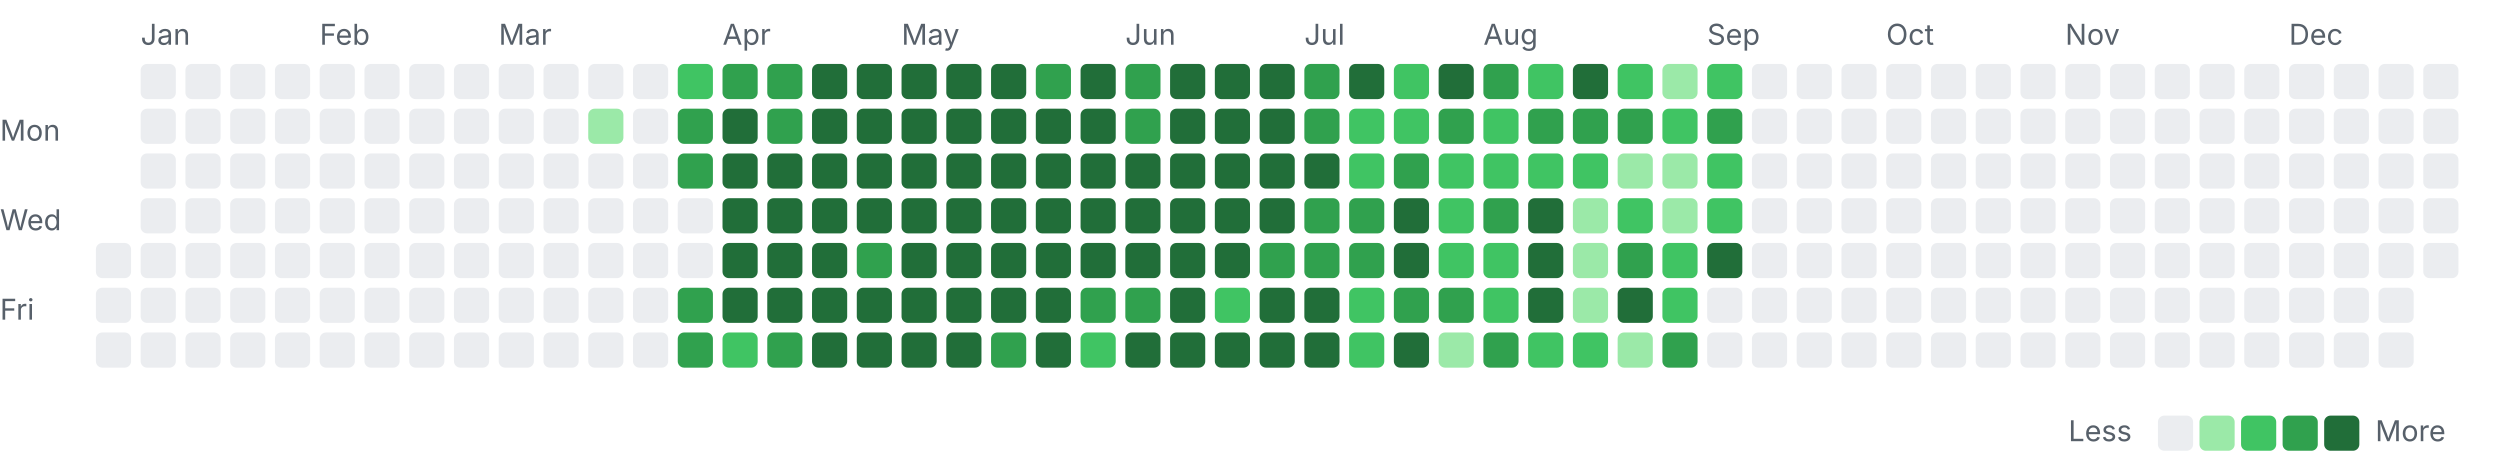
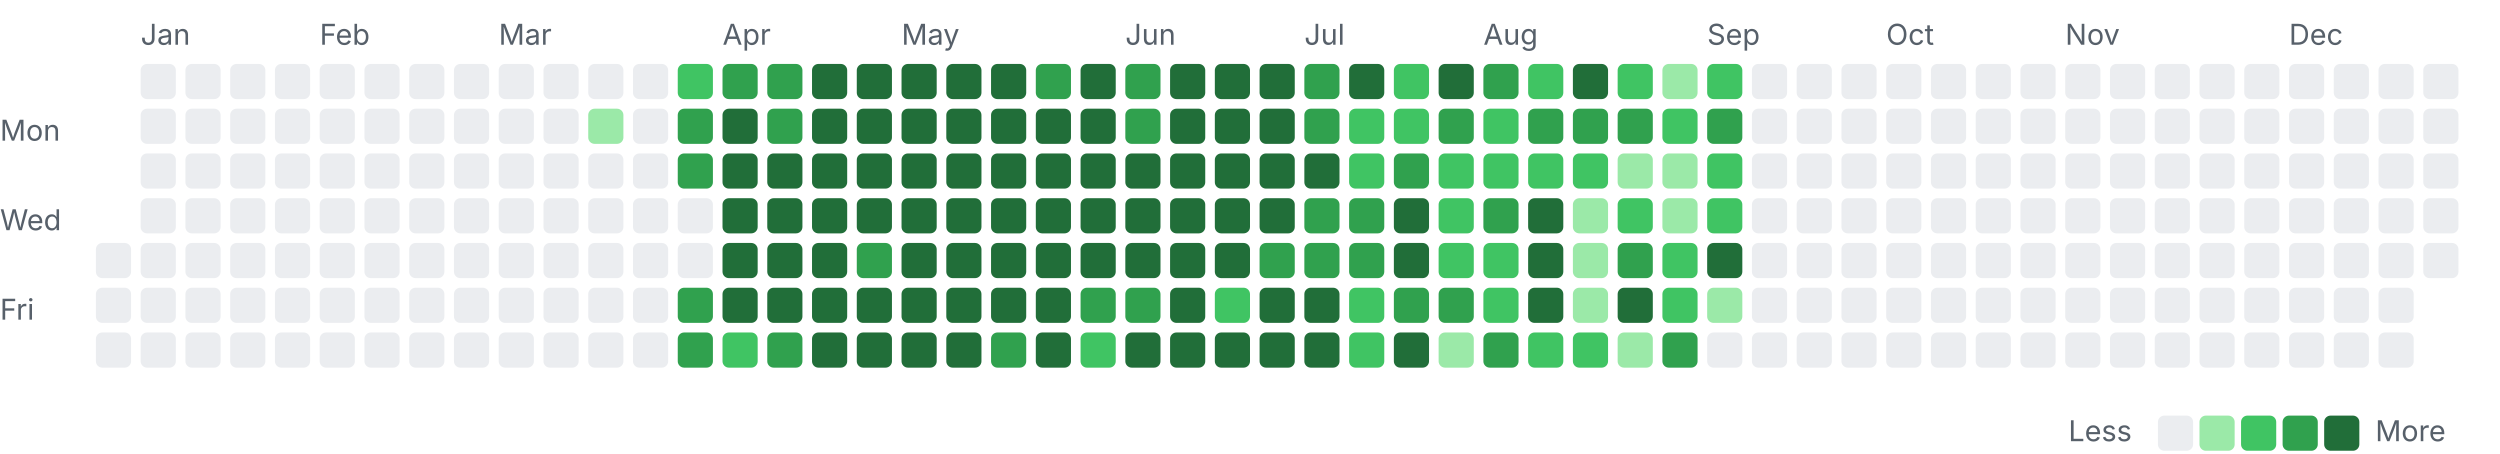
<svg xmlns="http://www.w3.org/2000/svg" width="782" height="142" viewBox="0 0 782 142">
  <style>.l0{fill:#ebedf0}.l1{fill:#9be9a8}.l2{fill:#40c463}.l3{fill:#30a14e}.l4{fill:#216e39} .lbl{fill:#57606a;font:9px -apple-system,Segoe UI,sans-serif}@media(prefers-color-scheme:dark){.l0{fill:#161b22}.l1{fill:#0e4429}.l2{fill:#006d32}.l3{fill:#26a641}.l4{fill:#39d353} .lbl{fill:#8b949e}}</style>
  <text class="lbl" x="44" y="14">Jan</text>
  <text class="lbl" x="100" y="14">Feb</text>
  <text class="lbl" x="156" y="14">Mar</text>
  <text class="lbl" x="226" y="14">Apr</text>
  <text class="lbl" x="282" y="14">May</text>
  <text class="lbl" x="352" y="14">Jun</text>
  <text class="lbl" x="408" y="14">Jul</text>
  <text class="lbl" x="464" y="14">Aug</text>
  <text class="lbl" x="534" y="14">Sep</text>
  <text class="lbl" x="590" y="14">Oct</text>
  <text class="lbl" x="646" y="14">Nov</text>
  <text class="lbl" x="716" y="14">Dec</text>
  <text class="lbl" x="0" y="44">Mon</text>
  <text class="lbl" x="0" y="72">Wed</text>
  <text class="lbl" x="0" y="100">Fri</text>
  <rect class="l0" x="30" y="76" width="11" height="11" rx="2" />
  <rect class="l0" x="30" y="90" width="11" height="11" rx="2" />
  <rect class="l0" x="30" y="104" width="11" height="11" rx="2" />
  <rect class="l0" x="44" y="20" width="11" height="11" rx="2" />
  <rect class="l0" x="44" y="34" width="11" height="11" rx="2" />
  <rect class="l0" x="44" y="48" width="11" height="11" rx="2" />
  <rect class="l0" x="44" y="62" width="11" height="11" rx="2" />
  <rect class="l0" x="44" y="76" width="11" height="11" rx="2" />
  <rect class="l0" x="44" y="90" width="11" height="11" rx="2" />
  <rect class="l0" x="44" y="104" width="11" height="11" rx="2" />
  <rect class="l0" x="58" y="20" width="11" height="11" rx="2" />
  <rect class="l0" x="58" y="34" width="11" height="11" rx="2" />
  <rect class="l0" x="58" y="48" width="11" height="11" rx="2" />
  <rect class="l0" x="58" y="62" width="11" height="11" rx="2" />
  <rect class="l0" x="58" y="76" width="11" height="11" rx="2" />
  <rect class="l0" x="58" y="90" width="11" height="11" rx="2" />
  <rect class="l0" x="58" y="104" width="11" height="11" rx="2" />
  <rect class="l0" x="72" y="20" width="11" height="11" rx="2" />
  <rect class="l0" x="72" y="34" width="11" height="11" rx="2" />
  <rect class="l0" x="72" y="48" width="11" height="11" rx="2" />
  <rect class="l0" x="72" y="62" width="11" height="11" rx="2" />
  <rect class="l0" x="72" y="76" width="11" height="11" rx="2" />
  <rect class="l0" x="72" y="90" width="11" height="11" rx="2" />
  <rect class="l0" x="72" y="104" width="11" height="11" rx="2" />
  <rect class="l0" x="86" y="20" width="11" height="11" rx="2" />
  <rect class="l0" x="86" y="34" width="11" height="11" rx="2" />
  <rect class="l0" x="86" y="48" width="11" height="11" rx="2" />
  <rect class="l0" x="86" y="62" width="11" height="11" rx="2" />
  <rect class="l0" x="86" y="76" width="11" height="11" rx="2" />
  <rect class="l0" x="86" y="90" width="11" height="11" rx="2" />
  <rect class="l0" x="86" y="104" width="11" height="11" rx="2" />
  <rect class="l0" x="100" y="20" width="11" height="11" rx="2" />
  <rect class="l0" x="100" y="34" width="11" height="11" rx="2" />
  <rect class="l0" x="100" y="48" width="11" height="11" rx="2" />
  <rect class="l0" x="100" y="62" width="11" height="11" rx="2" />
  <rect class="l0" x="100" y="76" width="11" height="11" rx="2" />
  <rect class="l0" x="100" y="90" width="11" height="11" rx="2" />
  <rect class="l0" x="100" y="104" width="11" height="11" rx="2" />
  <rect class="l0" x="114" y="20" width="11" height="11" rx="2" />
  <rect class="l0" x="114" y="34" width="11" height="11" rx="2" />
  <rect class="l0" x="114" y="48" width="11" height="11" rx="2" />
  <rect class="l0" x="114" y="62" width="11" height="11" rx="2" />
  <rect class="l0" x="114" y="76" width="11" height="11" rx="2" />
  <rect class="l0" x="114" y="90" width="11" height="11" rx="2" />
  <rect class="l0" x="114" y="104" width="11" height="11" rx="2" />
  <rect class="l0" x="128" y="20" width="11" height="11" rx="2" />
  <rect class="l0" x="128" y="34" width="11" height="11" rx="2" />
  <rect class="l0" x="128" y="48" width="11" height="11" rx="2" />
  <rect class="l0" x="128" y="62" width="11" height="11" rx="2" />
  <rect class="l0" x="128" y="76" width="11" height="11" rx="2" />
  <rect class="l0" x="128" y="90" width="11" height="11" rx="2" />
  <rect class="l0" x="128" y="104" width="11" height="11" rx="2" />
  <rect class="l0" x="142" y="20" width="11" height="11" rx="2" />
  <rect class="l0" x="142" y="34" width="11" height="11" rx="2" />
  <rect class="l0" x="142" y="48" width="11" height="11" rx="2" />
  <rect class="l0" x="142" y="62" width="11" height="11" rx="2" />
  <rect class="l0" x="142" y="76" width="11" height="11" rx="2" />
  <rect class="l0" x="142" y="90" width="11" height="11" rx="2" />
  <rect class="l0" x="142" y="104" width="11" height="11" rx="2" />
  <rect class="l0" x="156" y="20" width="11" height="11" rx="2" />
  <rect class="l0" x="156" y="34" width="11" height="11" rx="2" />
  <rect class="l0" x="156" y="48" width="11" height="11" rx="2" />
  <rect class="l0" x="156" y="62" width="11" height="11" rx="2" />
  <rect class="l0" x="156" y="76" width="11" height="11" rx="2" />
  <rect class="l0" x="156" y="90" width="11" height="11" rx="2" />
  <rect class="l0" x="156" y="104" width="11" height="11" rx="2" />
  <rect class="l0" x="170" y="20" width="11" height="11" rx="2" />
  <rect class="l0" x="170" y="34" width="11" height="11" rx="2" />
  <rect class="l0" x="170" y="48" width="11" height="11" rx="2" />
  <rect class="l0" x="170" y="62" width="11" height="11" rx="2" />
  <rect class="l0" x="170" y="76" width="11" height="11" rx="2" />
  <rect class="l0" x="170" y="90" width="11" height="11" rx="2" />
  <rect class="l0" x="170" y="104" width="11" height="11" rx="2" />
  <rect class="l0" x="184" y="20" width="11" height="11" rx="2" />
  <rect class="l1" x="184" y="34" width="11" height="11" rx="2" />
  <rect class="l0" x="184" y="48" width="11" height="11" rx="2" />
  <rect class="l0" x="184" y="62" width="11" height="11" rx="2" />
  <rect class="l0" x="184" y="76" width="11" height="11" rx="2" />
  <rect class="l0" x="184" y="90" width="11" height="11" rx="2" />
  <rect class="l0" x="184" y="104" width="11" height="11" rx="2" />
  <rect class="l0" x="198" y="20" width="11" height="11" rx="2" />
  <rect class="l0" x="198" y="34" width="11" height="11" rx="2" />
  <rect class="l0" x="198" y="48" width="11" height="11" rx="2" />
  <rect class="l0" x="198" y="62" width="11" height="11" rx="2" />
  <rect class="l0" x="198" y="76" width="11" height="11" rx="2" />
  <rect class="l0" x="198" y="90" width="11" height="11" rx="2" />
  <rect class="l0" x="198" y="104" width="11" height="11" rx="2" />
  <rect class="l2" x="212" y="20" width="11" height="11" rx="2" />
  <rect class="l3" x="212" y="34" width="11" height="11" rx="2" />
  <rect class="l3" x="212" y="48" width="11" height="11" rx="2" />
  <rect class="l0" x="212" y="62" width="11" height="11" rx="2" />
  <rect class="l0" x="212" y="76" width="11" height="11" rx="2" />
  <rect class="l3" x="212" y="90" width="11" height="11" rx="2" />
  <rect class="l3" x="212" y="104" width="11" height="11" rx="2" />
  <rect class="l3" x="226" y="20" width="11" height="11" rx="2" />
  <rect class="l4" x="226" y="34" width="11" height="11" rx="2" />
  <rect class="l4" x="226" y="48" width="11" height="11" rx="2" />
  <rect class="l4" x="226" y="62" width="11" height="11" rx="2" />
  <rect class="l4" x="226" y="76" width="11" height="11" rx="2" />
  <rect class="l4" x="226" y="90" width="11" height="11" rx="2" />
  <rect class="l2" x="226" y="104" width="11" height="11" rx="2" />
  <rect class="l3" x="240" y="20" width="11" height="11" rx="2" />
  <rect class="l3" x="240" y="34" width="11" height="11" rx="2" />
  <rect class="l4" x="240" y="48" width="11" height="11" rx="2" />
  <rect class="l4" x="240" y="62" width="11" height="11" rx="2" />
  <rect class="l4" x="240" y="76" width="11" height="11" rx="2" />
  <rect class="l4" x="240" y="90" width="11" height="11" rx="2" />
  <rect class="l3" x="240" y="104" width="11" height="11" rx="2" />
  <rect class="l4" x="254" y="20" width="11" height="11" rx="2" />
  <rect class="l4" x="254" y="34" width="11" height="11" rx="2" />
  <rect class="l4" x="254" y="48" width="11" height="11" rx="2" />
  <rect class="l4" x="254" y="62" width="11" height="11" rx="2" />
  <rect class="l4" x="254" y="76" width="11" height="11" rx="2" />
  <rect class="l4" x="254" y="90" width="11" height="11" rx="2" />
  <rect class="l4" x="254" y="104" width="11" height="11" rx="2" />
  <rect class="l4" x="268" y="20" width="11" height="11" rx="2" />
  <rect class="l4" x="268" y="34" width="11" height="11" rx="2" />
  <rect class="l4" x="268" y="48" width="11" height="11" rx="2" />
  <rect class="l4" x="268" y="62" width="11" height="11" rx="2" />
  <rect class="l3" x="268" y="76" width="11" height="11" rx="2" />
  <rect class="l4" x="268" y="90" width="11" height="11" rx="2" />
  <rect class="l4" x="268" y="104" width="11" height="11" rx="2" />
  <rect class="l4" x="282" y="20" width="11" height="11" rx="2" />
  <rect class="l4" x="282" y="34" width="11" height="11" rx="2" />
  <rect class="l4" x="282" y="48" width="11" height="11" rx="2" />
  <rect class="l4" x="282" y="62" width="11" height="11" rx="2" />
  <rect class="l4" x="282" y="76" width="11" height="11" rx="2" />
  <rect class="l4" x="282" y="90" width="11" height="11" rx="2" />
  <rect class="l4" x="282" y="104" width="11" height="11" rx="2" />
  <rect class="l4" x="296" y="20" width="11" height="11" rx="2" />
  <rect class="l4" x="296" y="34" width="11" height="11" rx="2" />
  <rect class="l4" x="296" y="48" width="11" height="11" rx="2" />
  <rect class="l4" x="296" y="62" width="11" height="11" rx="2" />
  <rect class="l4" x="296" y="76" width="11" height="11" rx="2" />
  <rect class="l4" x="296" y="90" width="11" height="11" rx="2" />
  <rect class="l4" x="296" y="104" width="11" height="11" rx="2" />
  <rect class="l4" x="310" y="20" width="11" height="11" rx="2" />
  <rect class="l4" x="310" y="34" width="11" height="11" rx="2" />
  <rect class="l4" x="310" y="48" width="11" height="11" rx="2" />
  <rect class="l4" x="310" y="62" width="11" height="11" rx="2" />
  <rect class="l4" x="310" y="76" width="11" height="11" rx="2" />
  <rect class="l4" x="310" y="90" width="11" height="11" rx="2" />
  <rect class="l3" x="310" y="104" width="11" height="11" rx="2" />
  <rect class="l3" x="324" y="20" width="11" height="11" rx="2" />
  <rect class="l4" x="324" y="34" width="11" height="11" rx="2" />
  <rect class="l4" x="324" y="48" width="11" height="11" rx="2" />
  <rect class="l4" x="324" y="62" width="11" height="11" rx="2" />
  <rect class="l4" x="324" y="76" width="11" height="11" rx="2" />
  <rect class="l4" x="324" y="90" width="11" height="11" rx="2" />
  <rect class="l4" x="324" y="104" width="11" height="11" rx="2" />
  <rect class="l4" x="338" y="20" width="11" height="11" rx="2" />
  <rect class="l4" x="338" y="34" width="11" height="11" rx="2" />
  <rect class="l4" x="338" y="48" width="11" height="11" rx="2" />
  <rect class="l4" x="338" y="62" width="11" height="11" rx="2" />
  <rect class="l4" x="338" y="76" width="11" height="11" rx="2" />
  <rect class="l3" x="338" y="90" width="11" height="11" rx="2" />
  <rect class="l2" x="338" y="104" width="11" height="11" rx="2" />
  <rect class="l3" x="352" y="20" width="11" height="11" rx="2" />
  <rect class="l3" x="352" y="34" width="11" height="11" rx="2" />
  <rect class="l4" x="352" y="48" width="11" height="11" rx="2" />
  <rect class="l4" x="352" y="62" width="11" height="11" rx="2" />
  <rect class="l4" x="352" y="76" width="11" height="11" rx="2" />
  <rect class="l3" x="352" y="90" width="11" height="11" rx="2" />
  <rect class="l4" x="352" y="104" width="11" height="11" rx="2" />
  <rect class="l4" x="366" y="20" width="11" height="11" rx="2" />
  <rect class="l4" x="366" y="34" width="11" height="11" rx="2" />
  <rect class="l4" x="366" y="48" width="11" height="11" rx="2" />
  <rect class="l4" x="366" y="62" width="11" height="11" rx="2" />
  <rect class="l4" x="366" y="76" width="11" height="11" rx="2" />
  <rect class="l4" x="366" y="90" width="11" height="11" rx="2" />
  <rect class="l4" x="366" y="104" width="11" height="11" rx="2" />
  <rect class="l4" x="380" y="20" width="11" height="11" rx="2" />
  <rect class="l4" x="380" y="34" width="11" height="11" rx="2" />
  <rect class="l4" x="380" y="48" width="11" height="11" rx="2" />
  <rect class="l4" x="380" y="62" width="11" height="11" rx="2" />
  <rect class="l4" x="380" y="76" width="11" height="11" rx="2" />
  <rect class="l2" x="380" y="90" width="11" height="11" rx="2" />
  <rect class="l4" x="380" y="104" width="11" height="11" rx="2" />
  <rect class="l4" x="394" y="20" width="11" height="11" rx="2" />
  <rect class="l4" x="394" y="34" width="11" height="11" rx="2" />
  <rect class="l4" x="394" y="48" width="11" height="11" rx="2" />
  <rect class="l4" x="394" y="62" width="11" height="11" rx="2" />
  <rect class="l3" x="394" y="76" width="11" height="11" rx="2" />
  <rect class="l4" x="394" y="90" width="11" height="11" rx="2" />
  <rect class="l4" x="394" y="104" width="11" height="11" rx="2" />
  <rect class="l3" x="408" y="20" width="11" height="11" rx="2" />
  <rect class="l3" x="408" y="34" width="11" height="11" rx="2" />
  <rect class="l4" x="408" y="48" width="11" height="11" rx="2" />
  <rect class="l3" x="408" y="62" width="11" height="11" rx="2" />
  <rect class="l3" x="408" y="76" width="11" height="11" rx="2" />
  <rect class="l4" x="408" y="90" width="11" height="11" rx="2" />
  <rect class="l4" x="408" y="104" width="11" height="11" rx="2" />
  <rect class="l4" x="422" y="20" width="11" height="11" rx="2" />
  <rect class="l2" x="422" y="34" width="11" height="11" rx="2" />
  <rect class="l2" x="422" y="48" width="11" height="11" rx="2" />
  <rect class="l3" x="422" y="62" width="11" height="11" rx="2" />
  <rect class="l3" x="422" y="76" width="11" height="11" rx="2" />
  <rect class="l2" x="422" y="90" width="11" height="11" rx="2" />
  <rect class="l2" x="422" y="104" width="11" height="11" rx="2" />
  <rect class="l2" x="436" y="20" width="11" height="11" rx="2" />
  <rect class="l2" x="436" y="34" width="11" height="11" rx="2" />
  <rect class="l3" x="436" y="48" width="11" height="11" rx="2" />
  <rect class="l4" x="436" y="62" width="11" height="11" rx="2" />
  <rect class="l4" x="436" y="76" width="11" height="11" rx="2" />
  <rect class="l3" x="436" y="90" width="11" height="11" rx="2" />
  <rect class="l4" x="436" y="104" width="11" height="11" rx="2" />
  <rect class="l4" x="450" y="20" width="11" height="11" rx="2" />
  <rect class="l3" x="450" y="34" width="11" height="11" rx="2" />
  <rect class="l2" x="450" y="48" width="11" height="11" rx="2" />
  <rect class="l2" x="450" y="62" width="11" height="11" rx="2" />
  <rect class="l2" x="450" y="76" width="11" height="11" rx="2" />
  <rect class="l3" x="450" y="90" width="11" height="11" rx="2" />
  <rect class="l1" x="450" y="104" width="11" height="11" rx="2" />
  <rect class="l3" x="464" y="20" width="11" height="11" rx="2" />
  <rect class="l2" x="464" y="34" width="11" height="11" rx="2" />
  <rect class="l2" x="464" y="48" width="11" height="11" rx="2" />
  <rect class="l3" x="464" y="62" width="11" height="11" rx="2" />
  <rect class="l2" x="464" y="76" width="11" height="11" rx="2" />
  <rect class="l2" x="464" y="90" width="11" height="11" rx="2" />
  <rect class="l3" x="464" y="104" width="11" height="11" rx="2" />
  <rect class="l2" x="478" y="20" width="11" height="11" rx="2" />
  <rect class="l3" x="478" y="34" width="11" height="11" rx="2" />
  <rect class="l2" x="478" y="48" width="11" height="11" rx="2" />
  <rect class="l4" x="478" y="62" width="11" height="11" rx="2" />
  <rect class="l4" x="478" y="76" width="11" height="11" rx="2" />
  <rect class="l4" x="478" y="90" width="11" height="11" rx="2" />
  <rect class="l2" x="478" y="104" width="11" height="11" rx="2" />
  <rect class="l4" x="492" y="20" width="11" height="11" rx="2" />
  <rect class="l3" x="492" y="34" width="11" height="11" rx="2" />
  <rect class="l2" x="492" y="48" width="11" height="11" rx="2" />
  <rect class="l1" x="492" y="62" width="11" height="11" rx="2" />
  <rect class="l1" x="492" y="76" width="11" height="11" rx="2" />
  <rect class="l1" x="492" y="90" width="11" height="11" rx="2" />
  <rect class="l2" x="492" y="104" width="11" height="11" rx="2" />
  <rect class="l2" x="506" y="20" width="11" height="11" rx="2" />
  <rect class="l3" x="506" y="34" width="11" height="11" rx="2" />
  <rect class="l1" x="506" y="48" width="11" height="11" rx="2" />
  <rect class="l2" x="506" y="62" width="11" height="11" rx="2" />
  <rect class="l3" x="506" y="76" width="11" height="11" rx="2" />
  <rect class="l4" x="506" y="90" width="11" height="11" rx="2" />
  <rect class="l1" x="506" y="104" width="11" height="11" rx="2" />
  <rect class="l1" x="520" y="20" width="11" height="11" rx="2" />
  <rect class="l2" x="520" y="34" width="11" height="11" rx="2" />
  <rect class="l1" x="520" y="48" width="11" height="11" rx="2" />
  <rect class="l1" x="520" y="62" width="11" height="11" rx="2" />
  <rect class="l2" x="520" y="76" width="11" height="11" rx="2" />
  <rect class="l2" x="520" y="90" width="11" height="11" rx="2" />
  <rect class="l3" x="520" y="104" width="11" height="11" rx="2" />
  <rect class="l2" x="534" y="20" width="11" height="11" rx="2" />
  <rect class="l3" x="534" y="34" width="11" height="11" rx="2" />
  <rect class="l2" x="534" y="48" width="11" height="11" rx="2" />
  <rect class="l2" x="534" y="62" width="11" height="11" rx="2" />
  <rect class="l4" x="534" y="76" width="11" height="11" rx="2" />
-   <rect class="l0" x="534" y="90" width="11" height="11" rx="2" />
+   <rect class="l1" x="534" y="90" width="11" height="11" rx="2" />
  <rect class="l0" x="534" y="104" width="11" height="11" rx="2" />
  <rect class="l0" x="548" y="20" width="11" height="11" rx="2" />
  <rect class="l0" x="548" y="34" width="11" height="11" rx="2" />
  <rect class="l0" x="548" y="48" width="11" height="11" rx="2" />
  <rect class="l0" x="548" y="62" width="11" height="11" rx="2" />
  <rect class="l0" x="548" y="76" width="11" height="11" rx="2" />
  <rect class="l0" x="548" y="90" width="11" height="11" rx="2" />
  <rect class="l0" x="548" y="104" width="11" height="11" rx="2" />
  <rect class="l0" x="562" y="20" width="11" height="11" rx="2" />
  <rect class="l0" x="562" y="34" width="11" height="11" rx="2" />
  <rect class="l0" x="562" y="48" width="11" height="11" rx="2" />
  <rect class="l0" x="562" y="62" width="11" height="11" rx="2" />
  <rect class="l0" x="562" y="76" width="11" height="11" rx="2" />
  <rect class="l0" x="562" y="90" width="11" height="11" rx="2" />
  <rect class="l0" x="562" y="104" width="11" height="11" rx="2" />
  <rect class="l0" x="576" y="20" width="11" height="11" rx="2" />
  <rect class="l0" x="576" y="34" width="11" height="11" rx="2" />
  <rect class="l0" x="576" y="48" width="11" height="11" rx="2" />
  <rect class="l0" x="576" y="62" width="11" height="11" rx="2" />
  <rect class="l0" x="576" y="76" width="11" height="11" rx="2" />
  <rect class="l0" x="576" y="90" width="11" height="11" rx="2" />
  <rect class="l0" x="576" y="104" width="11" height="11" rx="2" />
  <rect class="l0" x="590" y="20" width="11" height="11" rx="2" />
  <rect class="l0" x="590" y="34" width="11" height="11" rx="2" />
  <rect class="l0" x="590" y="48" width="11" height="11" rx="2" />
  <rect class="l0" x="590" y="62" width="11" height="11" rx="2" />
  <rect class="l0" x="590" y="76" width="11" height="11" rx="2" />
  <rect class="l0" x="590" y="90" width="11" height="11" rx="2" />
  <rect class="l0" x="590" y="104" width="11" height="11" rx="2" />
  <rect class="l0" x="604" y="20" width="11" height="11" rx="2" />
  <rect class="l0" x="604" y="34" width="11" height="11" rx="2" />
  <rect class="l0" x="604" y="48" width="11" height="11" rx="2" />
  <rect class="l0" x="604" y="62" width="11" height="11" rx="2" />
  <rect class="l0" x="604" y="76" width="11" height="11" rx="2" />
  <rect class="l0" x="604" y="90" width="11" height="11" rx="2" />
  <rect class="l0" x="604" y="104" width="11" height="11" rx="2" />
  <rect class="l0" x="618" y="20" width="11" height="11" rx="2" />
  <rect class="l0" x="618" y="34" width="11" height="11" rx="2" />
  <rect class="l0" x="618" y="48" width="11" height="11" rx="2" />
  <rect class="l0" x="618" y="62" width="11" height="11" rx="2" />
  <rect class="l0" x="618" y="76" width="11" height="11" rx="2" />
  <rect class="l0" x="618" y="90" width="11" height="11" rx="2" />
  <rect class="l0" x="618" y="104" width="11" height="11" rx="2" />
  <rect class="l0" x="632" y="20" width="11" height="11" rx="2" />
  <rect class="l0" x="632" y="34" width="11" height="11" rx="2" />
  <rect class="l0" x="632" y="48" width="11" height="11" rx="2" />
  <rect class="l0" x="632" y="62" width="11" height="11" rx="2" />
  <rect class="l0" x="632" y="76" width="11" height="11" rx="2" />
  <rect class="l0" x="632" y="90" width="11" height="11" rx="2" />
  <rect class="l0" x="632" y="104" width="11" height="11" rx="2" />
  <rect class="l0" x="646" y="20" width="11" height="11" rx="2" />
  <rect class="l0" x="646" y="34" width="11" height="11" rx="2" />
  <rect class="l0" x="646" y="48" width="11" height="11" rx="2" />
  <rect class="l0" x="646" y="62" width="11" height="11" rx="2" />
  <rect class="l0" x="646" y="76" width="11" height="11" rx="2" />
  <rect class="l0" x="646" y="90" width="11" height="11" rx="2" />
  <rect class="l0" x="646" y="104" width="11" height="11" rx="2" />
  <rect class="l0" x="660" y="20" width="11" height="11" rx="2" />
  <rect class="l0" x="660" y="34" width="11" height="11" rx="2" />
  <rect class="l0" x="660" y="48" width="11" height="11" rx="2" />
  <rect class="l0" x="660" y="62" width="11" height="11" rx="2" />
  <rect class="l0" x="660" y="76" width="11" height="11" rx="2" />
  <rect class="l0" x="660" y="90" width="11" height="11" rx="2" />
  <rect class="l0" x="660" y="104" width="11" height="11" rx="2" />
  <rect class="l0" x="674" y="20" width="11" height="11" rx="2" />
  <rect class="l0" x="674" y="34" width="11" height="11" rx="2" />
  <rect class="l0" x="674" y="48" width="11" height="11" rx="2" />
  <rect class="l0" x="674" y="62" width="11" height="11" rx="2" />
  <rect class="l0" x="674" y="76" width="11" height="11" rx="2" />
  <rect class="l0" x="674" y="90" width="11" height="11" rx="2" />
  <rect class="l0" x="674" y="104" width="11" height="11" rx="2" />
  <rect class="l0" x="688" y="20" width="11" height="11" rx="2" />
  <rect class="l0" x="688" y="34" width="11" height="11" rx="2" />
  <rect class="l0" x="688" y="48" width="11" height="11" rx="2" />
  <rect class="l0" x="688" y="62" width="11" height="11" rx="2" />
  <rect class="l0" x="688" y="76" width="11" height="11" rx="2" />
  <rect class="l0" x="688" y="90" width="11" height="11" rx="2" />
  <rect class="l0" x="688" y="104" width="11" height="11" rx="2" />
  <rect class="l0" x="702" y="20" width="11" height="11" rx="2" />
  <rect class="l0" x="702" y="34" width="11" height="11" rx="2" />
  <rect class="l0" x="702" y="48" width="11" height="11" rx="2" />
  <rect class="l0" x="702" y="62" width="11" height="11" rx="2" />
  <rect class="l0" x="702" y="76" width="11" height="11" rx="2" />
  <rect class="l0" x="702" y="90" width="11" height="11" rx="2" />
  <rect class="l0" x="702" y="104" width="11" height="11" rx="2" />
  <rect class="l0" x="716" y="20" width="11" height="11" rx="2" />
  <rect class="l0" x="716" y="34" width="11" height="11" rx="2" />
  <rect class="l0" x="716" y="48" width="11" height="11" rx="2" />
  <rect class="l0" x="716" y="62" width="11" height="11" rx="2" />
  <rect class="l0" x="716" y="76" width="11" height="11" rx="2" />
  <rect class="l0" x="716" y="90" width="11" height="11" rx="2" />
  <rect class="l0" x="716" y="104" width="11" height="11" rx="2" />
  <rect class="l0" x="730" y="20" width="11" height="11" rx="2" />
  <rect class="l0" x="730" y="34" width="11" height="11" rx="2" />
  <rect class="l0" x="730" y="48" width="11" height="11" rx="2" />
  <rect class="l0" x="730" y="62" width="11" height="11" rx="2" />
  <rect class="l0" x="730" y="76" width="11" height="11" rx="2" />
  <rect class="l0" x="730" y="90" width="11" height="11" rx="2" />
  <rect class="l0" x="730" y="104" width="11" height="11" rx="2" />
  <rect class="l0" x="744" y="20" width="11" height="11" rx="2" />
  <rect class="l0" x="744" y="34" width="11" height="11" rx="2" />
  <rect class="l0" x="744" y="48" width="11" height="11" rx="2" />
  <rect class="l0" x="744" y="62" width="11" height="11" rx="2" />
  <rect class="l0" x="744" y="76" width="11" height="11" rx="2" />
  <rect class="l0" x="744" y="90" width="11" height="11" rx="2" />
  <rect class="l0" x="744" y="104" width="11" height="11" rx="2" />
  <rect class="l0" x="758" y="20" width="11" height="11" rx="2" />
  <rect class="l0" x="758" y="34" width="11" height="11" rx="2" />
  <rect class="l0" x="758" y="48" width="11" height="11" rx="2" />
  <rect class="l0" x="758" y="62" width="11" height="11" rx="2" />
  <rect class="l0" x="758" y="76" width="11" height="11" rx="2" />
  <text class="lbl" x="647" y="138">Less</text>
  <rect class="l0" x="675" y="130" width="11" height="11" rx="2" />
  <rect class="l1" x="688" y="130" width="11" height="11" rx="2" />
  <rect class="l2" x="701" y="130" width="11" height="11" rx="2" />
  <rect class="l3" x="714" y="130" width="11" height="11" rx="2" />
  <rect class="l4" x="727" y="130" width="11" height="11" rx="2" />
  <text class="lbl" x="743" y="138">More</text>
</svg>
